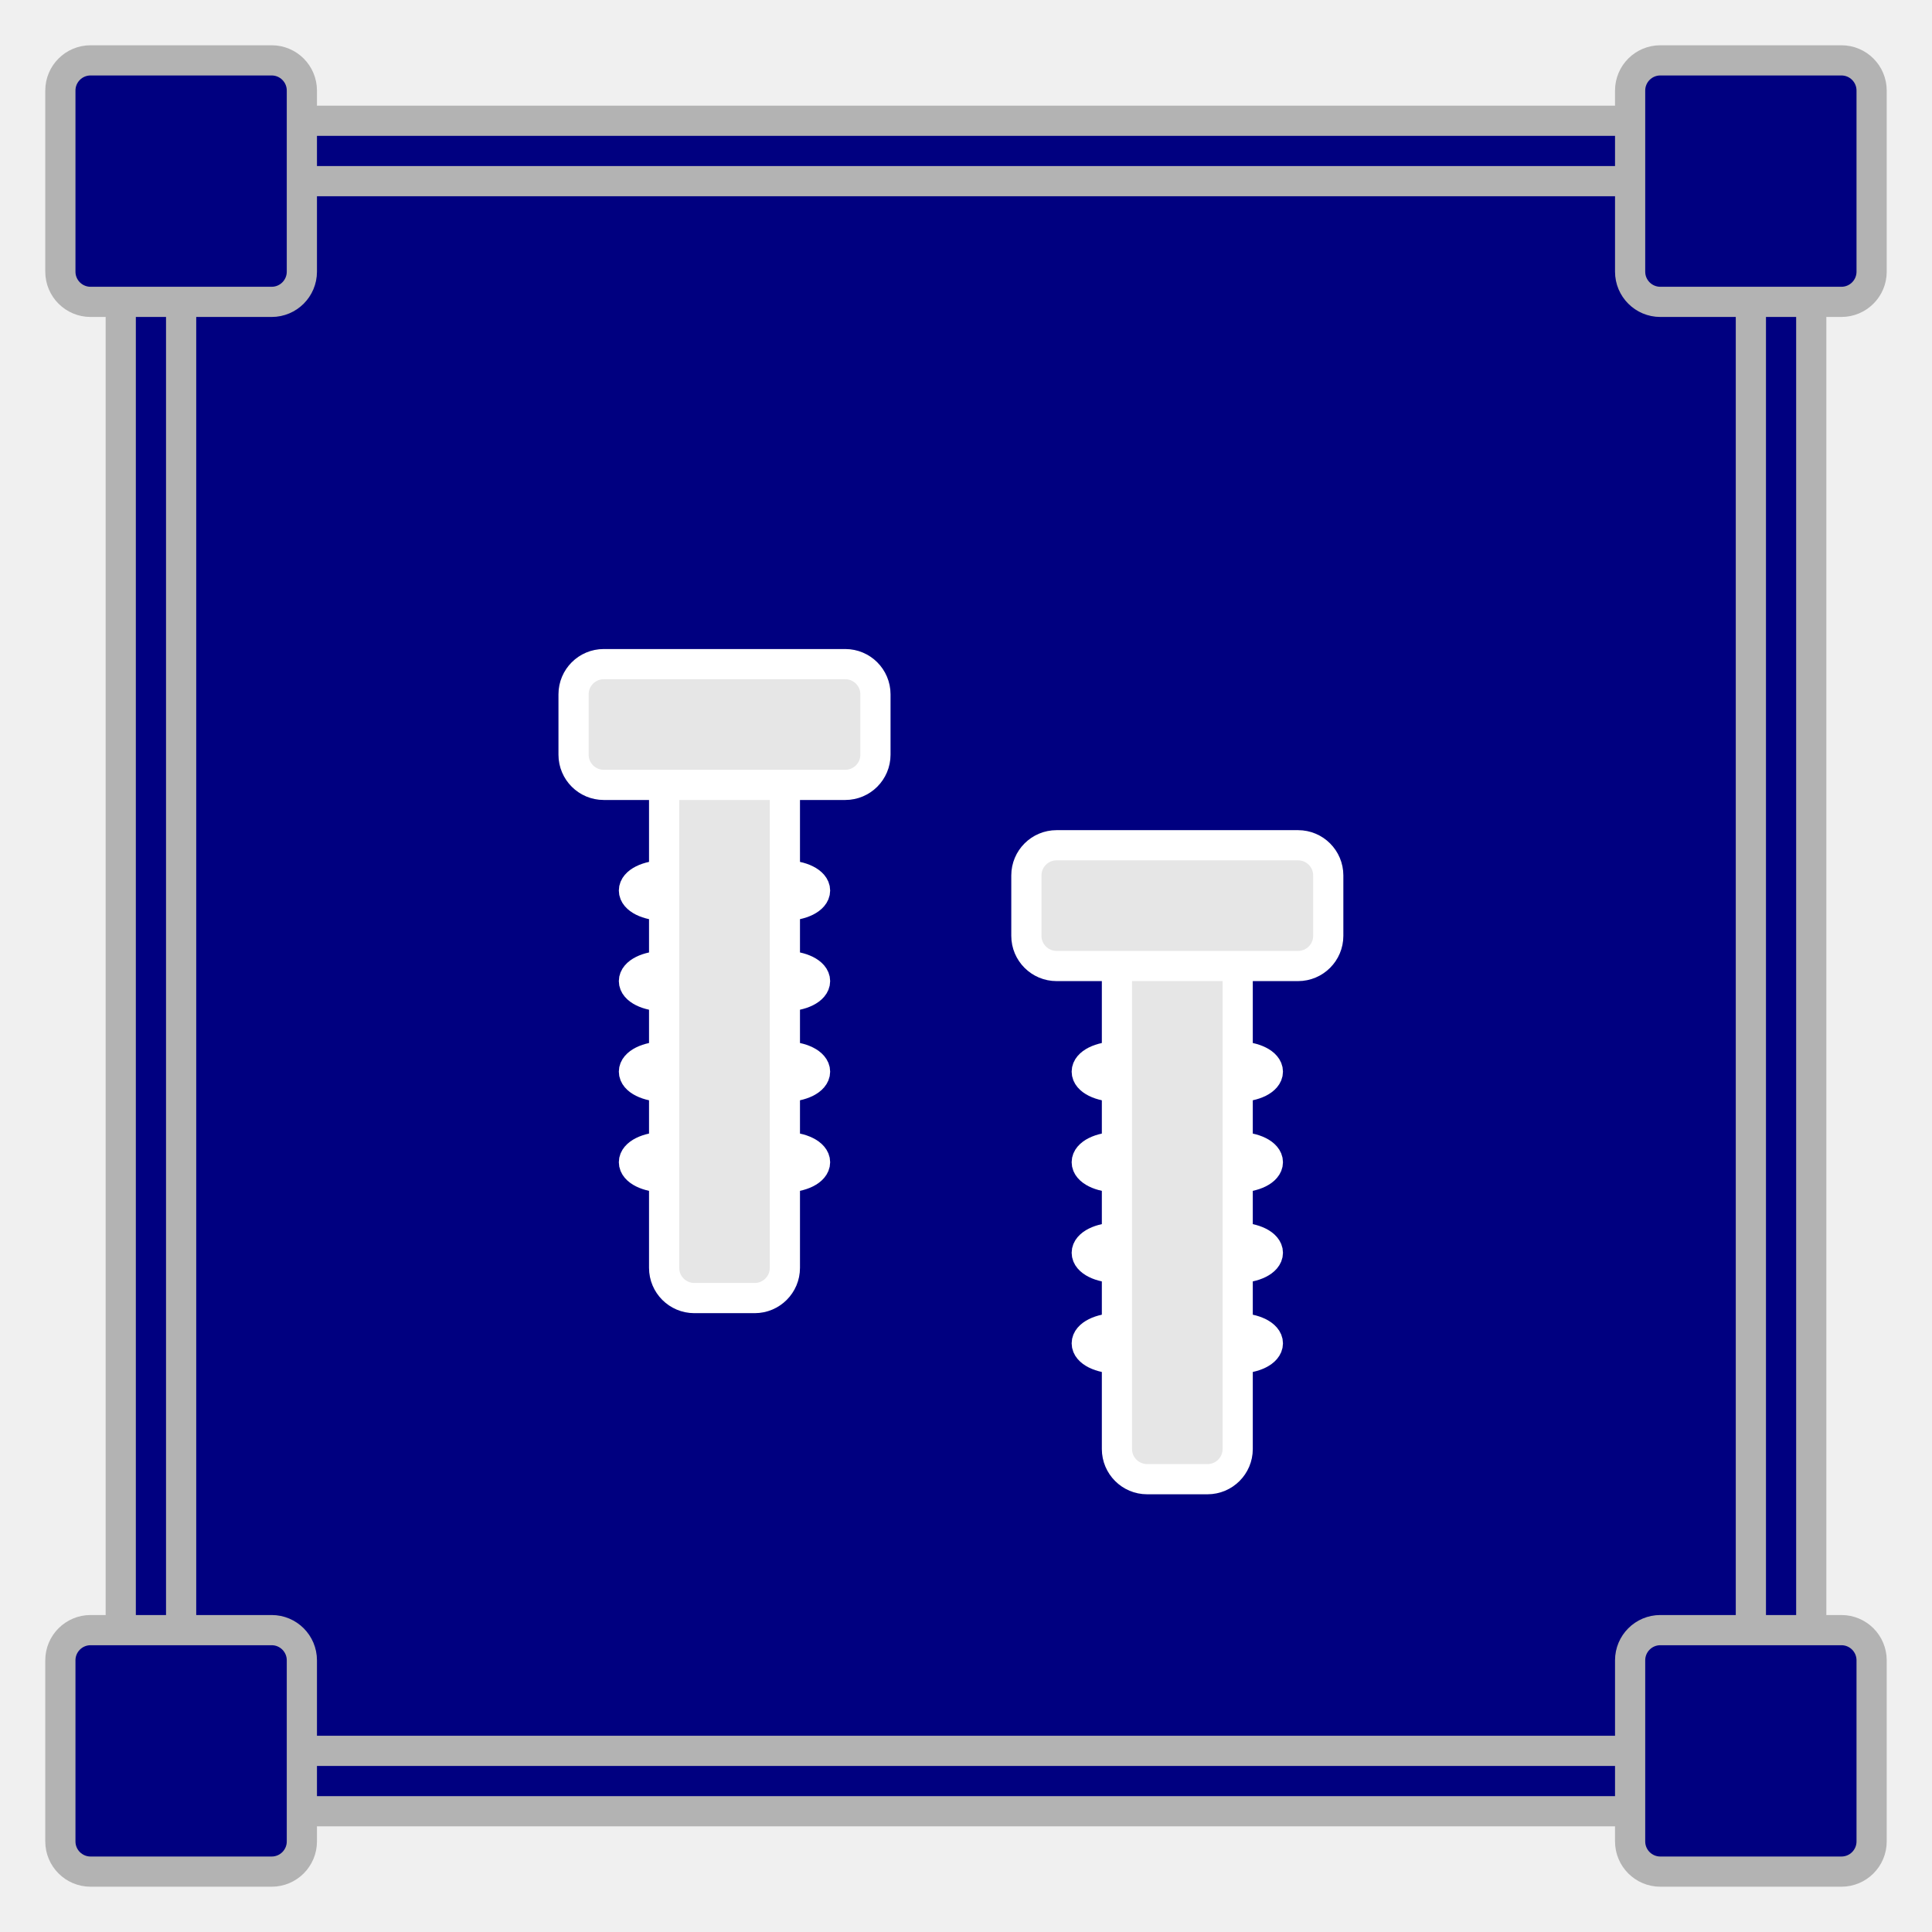
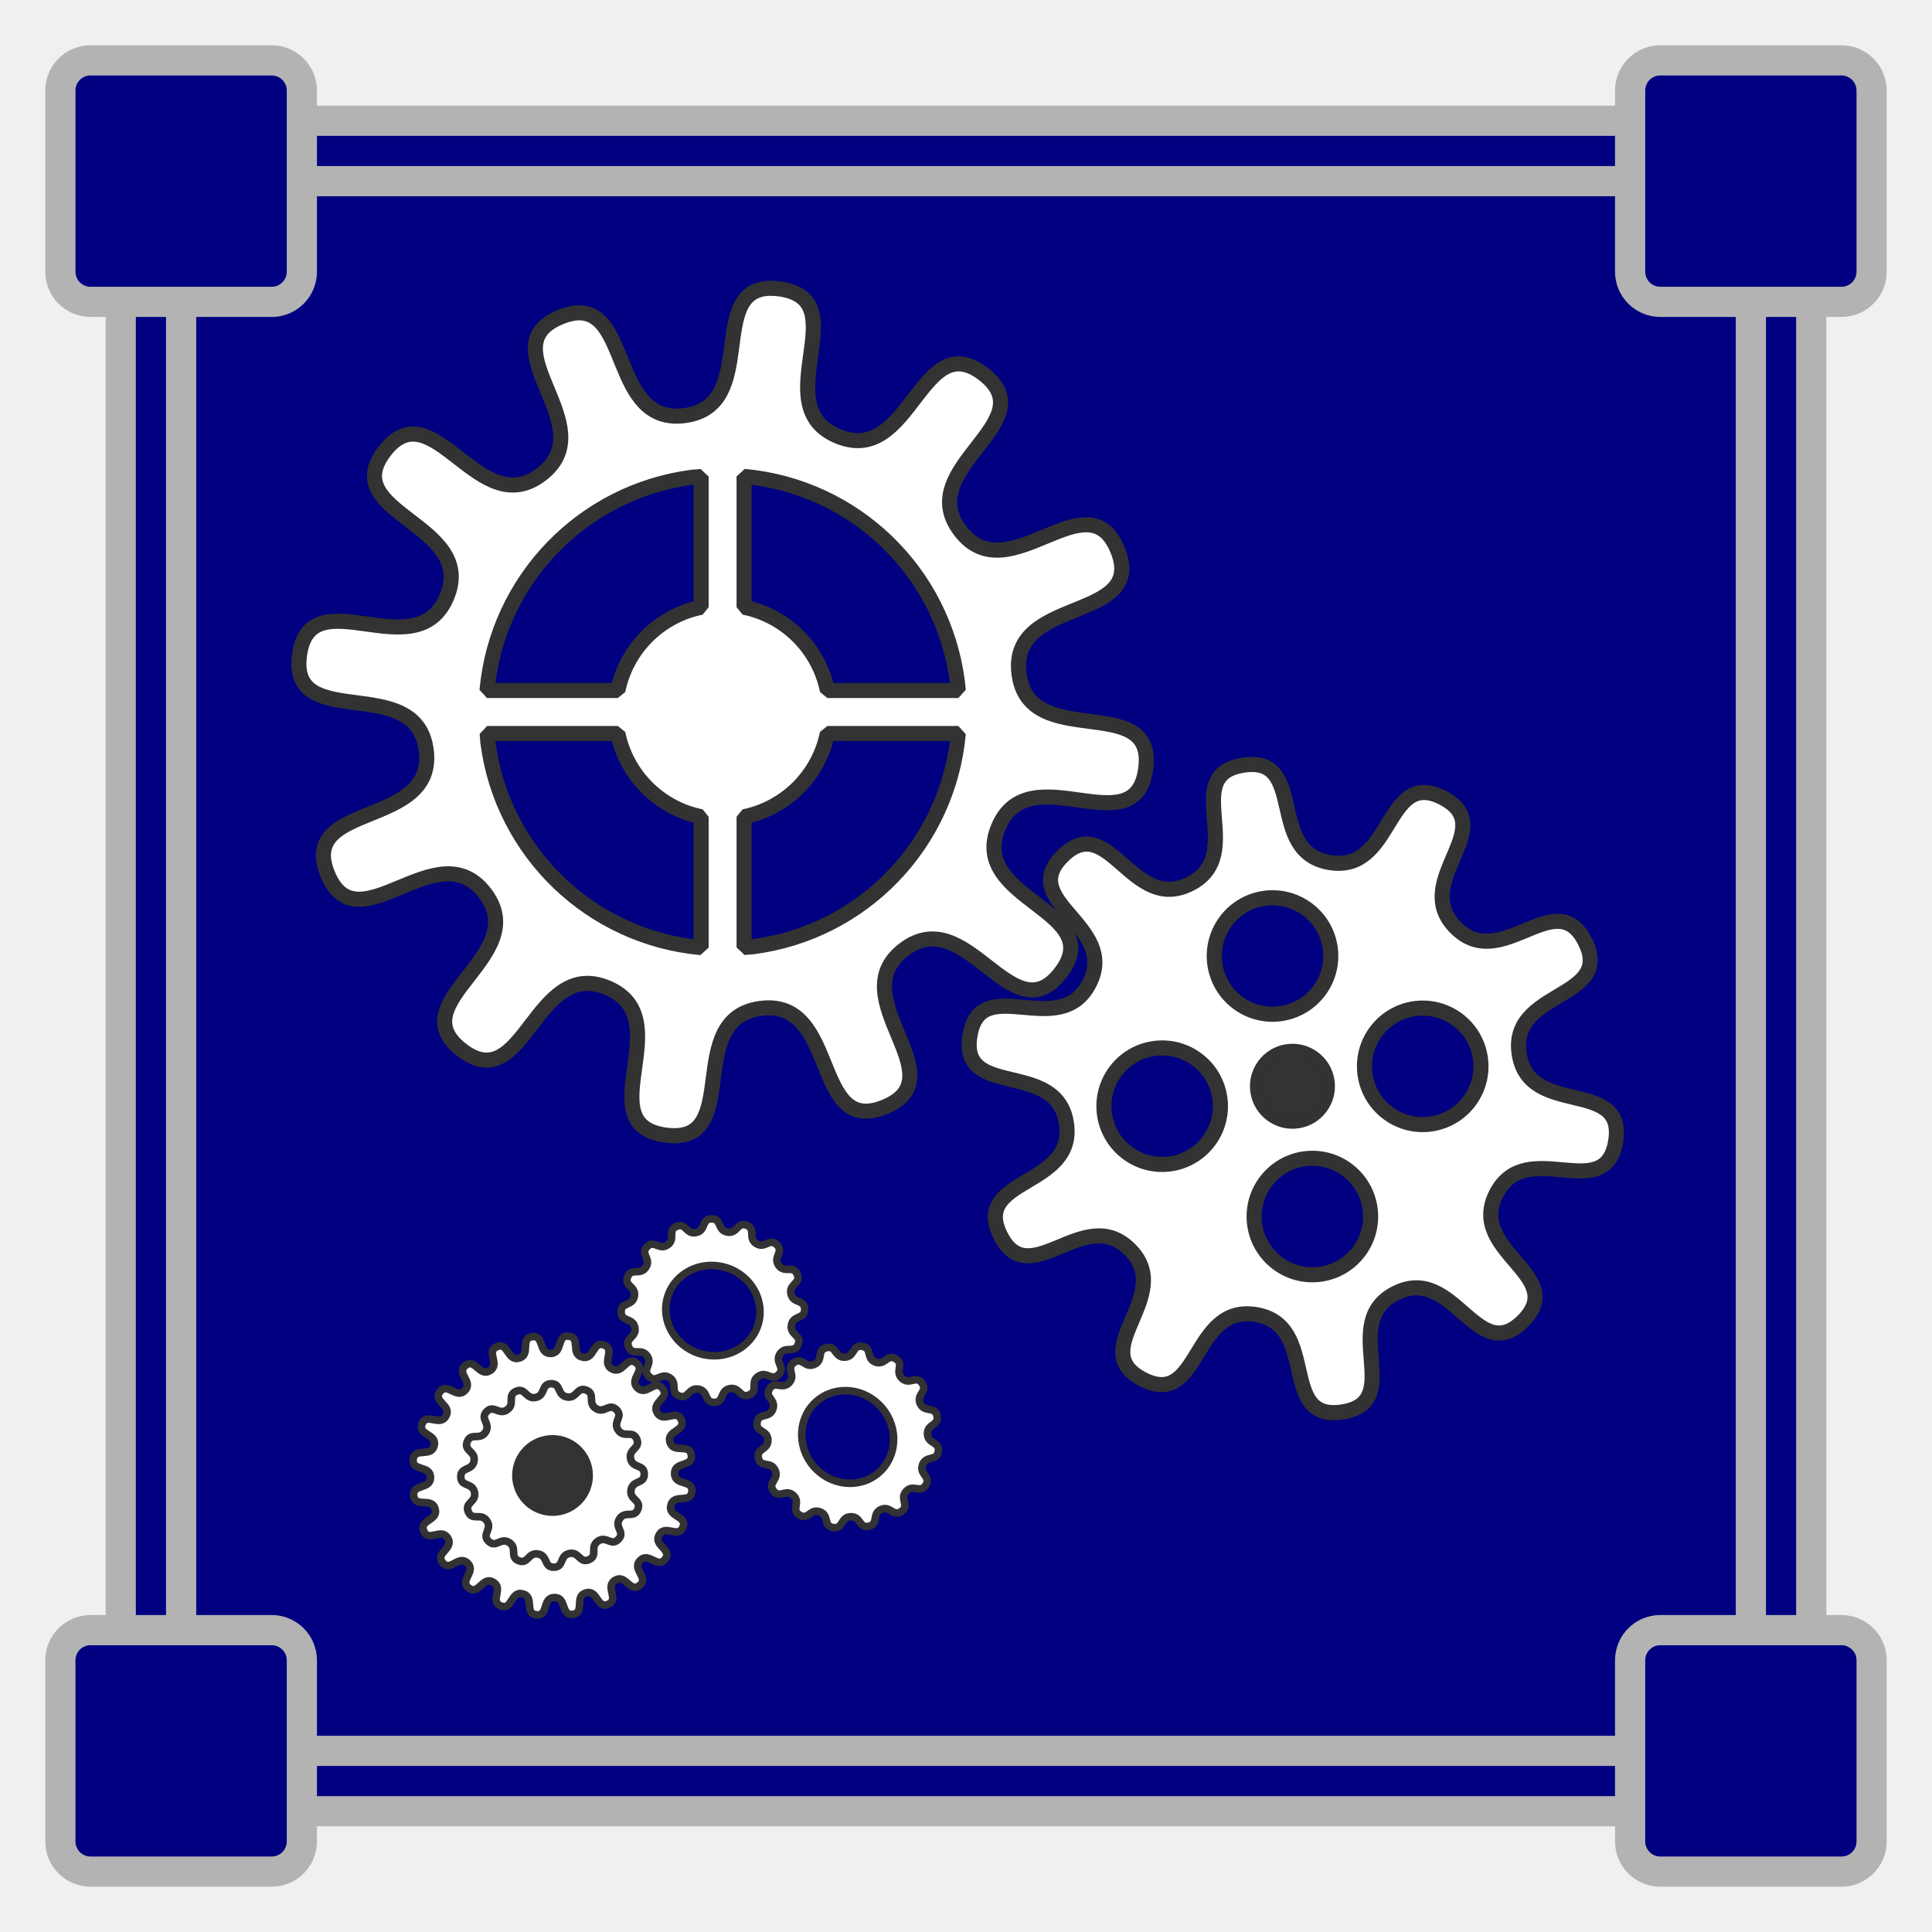
<svg xmlns="http://www.w3.org/2000/svg" width="512" height="512" viewBox="0 0 135.467 135.467" version="1.1" id="svg8">
  <defs id="defs2">
    <marker style="overflow:visible;" id="Arrow1Mend" refX="0.0" refY="0.0" orient="auto">
      <path transform="scale(0.4) rotate(180) translate(10,0)" style="fill-rule:evenodd;stroke:#ffffff;stroke-width:1pt;stroke-opacity:1;fill:#ffffff;fill-opacity:1" d="M 0.0,0.0 L 5.0,-5.0 L -12.5,0.0 L 5.0,5.0 L 0.0,0.0 z " id="path868" />
    </marker>
    <marker style="overflow:visible;" id="marker1227" refX="0.0" refY="0.0" orient="auto">
      <path transform="scale(0.8) rotate(180) translate(12.5,0)" style="fill-rule:evenodd;stroke:#ffffff;stroke-width:1pt;stroke-opacity:1;fill:#ffffff;fill-opacity:1" d="M 0.0,0.0 L 5.0,-5.0 L -12.5,0.0 L 5.0,5.0 L 0.0,0.0 z " id="path1225" />
    </marker>
    <marker style="overflow:visible;" id="Arrow1Lend" refX="0.0" refY="0.0" orient="auto">
      <path transform="scale(0.8) rotate(180) translate(12.5,0)" style="fill-rule:evenodd;stroke:#ffffff;stroke-width:1pt;stroke-opacity:1;fill:#ffffff;fill-opacity:1" d="M 0.0,0.0 L 5.0,-5.0 L -12.5,0.0 L 5.0,5.0 L 0.0,0.0 z " id="path862" />
    </marker>
  </defs>
  <g id="layer2">
    <rect style="opacity:0.997;fill:#000080;stroke:#b3b3b3;stroke-width:2.117;stroke-miterlimit:4;stroke-dasharray:none;stroke-opacity:1;stop-color:#000000;fill-opacity:1" id="rect957" width="118.533" height="118.533" x="8.467" y="8.467" rx="8.467" ry="8.467" />
-     <rect style="opacity:0.997;fill:#000080;stroke:#b3b3b3;stroke-width:2.117;stroke-miterlimit:4;stroke-dasharray:none;stroke-opacity:1;stop-color:#000000;fill-opacity:1" id="rect1598" width="110.067" height="110.067" x="12.7" y="12.7" rx="2.117" ry="2.117" />
+     <rect style="opacity:0.997;fill:#000080;fill-opacity:1;stroke:#b3b3b3;stroke-width:2.117;stroke-miterlimit:4;stroke-dasharray:none;stroke-opacity:1;stop-color:#000000" id="rect1598" width="110.067" height="110.067" x="12.7" y="12.7" rx="2.117" ry="2.117" />
    <rect style="opacity:0.997;fill:#000080;stroke:#b3b3b3;stroke-width:2.117;stroke-miterlimit:4;stroke-dasharray:none;stroke-opacity:1;stop-color:#000000;fill-opacity:1" id="rect1295" width="16.933" height="16.933" x="4.233" y="4.233" rx="2.117" ry="2.117" />
    <rect style="opacity:0.997;fill:#000080;stroke:#b3b3b3;stroke-width:2.117;stroke-miterlimit:4;stroke-dasharray:none;stroke-opacity:1;stop-color:#000000;fill-opacity:1" id="rect1295-0" width="16.933" height="16.933" x="114.3" y="4.233" rx="2.117" ry="2.117" />
    <rect style="opacity:0.997;fill:#000080;stroke:#b3b3b3;stroke-width:2.117;stroke-miterlimit:4;stroke-dasharray:none;stroke-opacity:1;stop-color:#000000;fill-opacity:1" id="rect1295-6" width="16.933" height="16.933" x="4.233" y="114.3" rx="2.117" ry="2.117" />
    <rect style="opacity:0.997;fill:#000080;stroke:#b3b3b3;stroke-width:2.117;stroke-miterlimit:4;stroke-dasharray:none;stroke-opacity:1;stop-color:#000000;fill-opacity:1" id="rect1295-2" width="16.933" height="16.933" x="114.3" y="114.3" rx="2.117" ry="2.117" />
  </g>
  <g id="layer1">
-     <g id="g4840">
-       <rect style="opacity:0.997;fill:#e6e6e6;stroke:#ffffff;stroke-width:2.117;stroke-miterlimit:4;stroke-dasharray:none;stroke-opacity:1;stop-color:#000000" id="rect4694" width="12.7" height="2.117" x="44.45" y="61.383" rx="2.117" ry="2.117" />
-       <rect style="opacity:0.997;fill:#e6e6e6;stroke:#ffffff;stroke-width:2.117;stroke-miterlimit:4;stroke-dasharray:none;stroke-opacity:1;stop-color:#000000" id="rect4694-9" width="12.7" height="2.117" x="44.45" y="67.733" rx="2.117" ry="2.117" />
-       <rect style="opacity:0.997;fill:#e6e6e6;stroke:#ffffff;stroke-width:2.117;stroke-miterlimit:4;stroke-dasharray:none;stroke-opacity:1;stop-color:#000000" id="rect4694-90" width="12.7" height="2.117" x="44.45" y="74.083" rx="2.117" ry="2.117" />
-       <rect style="opacity:0.997;fill:#e6e6e6;stroke:#ffffff;stroke-width:2.117;stroke-miterlimit:4;stroke-dasharray:none;stroke-opacity:1;stop-color:#000000" id="rect4694-8" width="12.7" height="2.117" x="44.45" y="80.433" rx="2.117" ry="2.117" />
-       <rect style="opacity:0.997;fill:#e6e6e6;stroke:#ffffff;stroke-width:2.117;stroke-miterlimit:4;stroke-dasharray:none;stroke-opacity:1;stop-color:#000000" id="rect3554" width="8.467" height="38.1" x="46.567" y="52.917" rx="2.117" ry="2.117" />
-       <rect style="opacity:0.997;fill:#e6e6e6;stroke:#ffffff;stroke-width:2.117;stroke-miterlimit:4;stroke-dasharray:none;stroke-opacity:1;stop-color:#000000" id="rect4524" width="21.167" height="8.467" x="40.217" y="46.567" rx="2.117" ry="2.117" />
+     <g id="g724" transform="matrix(0.6219304,0.4568915,-0.4568915,0.6219304,73.31825,-21.67506)" style="stroke-width:1.371;stroke-miterlimit:4;stroke-dasharray:none">
+       <path id="path288" style="fill:#ffffff;stroke:#333333;stroke-width:5.183;stroke-linecap:round;stroke-linejoin:bevel;stroke-miterlimit:4;stroke-dasharray:none;stroke-opacity:0.996;stop-color:#000000" d="m 338.721,225.361 c -1.114,-0.052 -2.354,0.022 -3.734,0.24 -22.089,3.499 1.8,30.737 -18.127,40.891 -19.927,10.153 -27.922,-25.183 -43.736,-9.369 -15.814,15.814 19.522,23.809 9.369,43.736 -10.153,19.927 -37.392,-3.962 -40.891,18.127 -3.499,22.089 29.791,7.788 33.289,29.877 3.499,22.089 -32.581,18.774 -22.428,38.701 10.153,19.927 28.678,-11.211 44.492,4.604 15.814,15.814 -15.323,34.339 4.604,44.492 19.927,10.153 16.612,-25.924 38.701,-22.426 22.089,3.499 7.788,36.786 29.877,33.287 22.089,-3.499 -1.8,-30.737 18.127,-40.891 C 408.191,396.478 416.186,431.814 432,416 c 15.814,-15.814 -19.522,-23.809 -9.369,-43.736 10.153,-19.927 37.392,3.962 40.891,-18.127 3.499,-22.089 -29.789,-7.788 -33.287,-29.877 -3.499,-22.089 32.579,-18.774 22.426,-38.701 -10.153,-19.927 -28.678,11.211 -44.492,-4.604 -15.814,-15.814 15.323,-34.339 -4.604,-44.492 -19.927,-10.153 -16.612,25.926 -38.701,22.428 -20.709,-3.28 -9.432,-32.742 -26.143,-33.529 z M 320,284 a 20,20 0 0 1 20,20 20,20 0 0 1 -20,20 20,20 0 0 1 -20,-20 20,20 0 0 1 20,-20 z m 64,0 a 20,20 0 0 1 20,20 20,20 0 0 1 -20,20 20,20 0 0 1 -20,-20 20,20 0 0 1 20,-20 z m -64,64 a 20,20 0 0 1 20,20 20,20 0 0 1 -20,20 20,20 0 0 1 -20,-20 20,20 0 0 1 20,-20 z m 64,0 a 20,20 0 0 1 20,20 20,20 0 0 1 -20,20 20,20 0 0 1 -20,-20 20,20 0 0 1 20,-20 z" transform="scale(0.2645833)" />
+       <circle style="fill:#333333;stroke:#333333;stroke-width:1.371;stroke-linecap:round;stroke-linejoin:bevel;stroke-miterlimit:4;stroke-dasharray:none;stroke-opacity:0.996;stop-color:#000000" id="path392-3-5" cx="93.133" cy="88.9" r="3.175" />
    </g>
-     <g id="g4840-1" transform="translate(31.75,12.7)">
-       <rect style="opacity:0.997;fill:#e6e6e6;stroke:#ffffff;stroke-width:2.117;stroke-miterlimit:4;stroke-dasharray:none;stroke-opacity:1;stop-color:#000000" id="rect4694-3" width="12.7" height="2.117" x="44.45" y="61.383" rx="2.117" ry="2.117" />
-       <rect style="opacity:0.997;fill:#e6e6e6;stroke:#ffffff;stroke-width:2.117;stroke-miterlimit:4;stroke-dasharray:none;stroke-opacity:1;stop-color:#000000" id="rect4694-9-1" width="12.7" height="2.117" x="44.45" y="67.733" rx="2.117" ry="2.117" />
-       <rect style="opacity:0.997;fill:#e6e6e6;stroke:#ffffff;stroke-width:2.117;stroke-miterlimit:4;stroke-dasharray:none;stroke-opacity:1;stop-color:#000000" id="rect4694-90-1" width="12.7" height="2.117" x="44.45" y="74.083" rx="2.117" ry="2.117" />
-       <rect style="opacity:0.997;fill:#e6e6e6;stroke:#ffffff;stroke-width:2.117;stroke-miterlimit:4;stroke-dasharray:none;stroke-opacity:1;stop-color:#000000" id="rect4694-8-0" width="12.7" height="2.117" x="44.45" y="80.433" rx="2.117" ry="2.117" />
-       <rect style="opacity:0.997;fill:#e6e6e6;stroke:#ffffff;stroke-width:2.117;stroke-miterlimit:4;stroke-dasharray:none;stroke-opacity:1;stop-color:#000000" id="rect3554-3" width="8.467" height="38.1" x="46.567" y="52.917" rx="2.117" ry="2.117" />
-       <rect style="opacity:0.997;fill:#e6e6e6;stroke:#ffffff;stroke-width:2.117;stroke-miterlimit:4;stroke-dasharray:none;stroke-opacity:1;stop-color:#000000" id="rect4524-4" width="21.167" height="8.467" x="40.217" y="46.567" rx="2.117" ry="2.117" />
-     </g>
+     <path id="rect1728" style="fill:#ffffff;stroke:#333333;stroke-width:4;stroke-linecap:round;stroke-linejoin:bevel;stroke-miterlimit:4;stroke-dasharray:none;stroke-opacity:0.996;stop-color:#000000" d="M 203.908 76.402 C 187.25 76.852 201.237 107.586 181.393 110.139 C 161.874 112.65 167.121 80.5 151.854 83.043 C 150.836 83.213 149.725 83.537 148.512 84.035 C 129.094 92.011 160.164 112.985 143.473 125.715 C 126.781 138.445 114.773 102.933 101.945 119.549 C 89.117 136.165 126.51 138.794 118.42 158.164 C 110.329 177.534 82.176 152.786 79.375 173.59 C 76.574 194.394 110.273 177.973 112.951 198.793 C 115.63 219.613 78.87 212.256 86.846 231.674 C 94.822 251.091 115.796 220.021 128.525 236.713 C 141.255 253.404 105.743 265.414 122.359 278.242 C 138.975 291.07 141.607 253.675 160.977 261.766 C 180.347 269.856 155.596 298.011 176.4 300.812 C 197.204 303.614 180.783 269.915 201.604 267.236 C 222.424 264.558 215.067 301.316 234.484 293.34 C 253.902 285.364 222.832 264.39 239.523 251.66 C 256.215 238.93 268.225 274.442 281.053 257.826 C 293.881 241.21 256.486 238.581 264.576 219.211 C 272.667 199.841 300.822 224.589 303.623 203.785 C 306.425 182.981 272.725 199.402 270.047 178.582 C 267.368 157.762 304.126 165.119 296.15 145.701 C 288.175 126.284 267.2 157.354 254.471 140.662 C 241.741 123.971 277.253 111.961 260.637 99.133 C 244.021 86.305 241.391 123.7 222.021 115.609 C 202.651 107.519 227.4 79.364 206.596 76.562 C 205.621 76.431 204.727 76.38 203.908 76.402 z M 197.195 126.252 A 62.724 62.724 0 0 1 253.711 180.684 A 62.724 62.724 0 0 1 253.961 182.99 L 219.271 182.99 A 28.354 28.354 0 0 0 197.195 160.914 L 197.195 126.252 z M 185.801 126.301 L 185.801 160.93 A 28.354 28.354 0 0 0 163.74 182.99 L 129.062 182.99 A 62.724 62.724 0 0 1 183.494 126.475 A 62.724 62.724 0 0 1 185.801 126.301 z M 129.113 194.385 L 163.74 194.385 A 28.354 28.354 0 0 0 185.801 216.445 L 185.801 251.123 A 62.724 62.724 0 0 1 129.287 196.691 A 62.724 62.724 0 0 1 129.113 194.385 z M 219.256 194.385 L 253.957 194.385 A 62.724 62.724 0 0 1 199.502 250.898 A 62.724 62.724 0 0 1 197.195 251.072 L 197.195 216.445 A 28.354 28.354 0 0 0 219.256 194.385 z " transform="scale(0.2645833)" />
+     <path style="fill:#ffffff;stroke:#333333;stroke-width:4.109;stroke-linecap:round;stroke-linejoin:bevel;stroke-miterlimit:4;stroke-dasharray:none;stroke-opacity:0.996;stop-color:#000000" id="path1908" d="m 169.954,396.549 c -5.17,4.429 -7.711,-6.046 -13.415,-2.33 -5.704,3.716 2.851,10.273 -3.289,13.213 -6.14,2.94 -5.883,-7.836 -12.355,-5.722 -6.472,2.113 0.095,10.661 -6.597,11.911 -6.692,1.251 -3.655,-9.091 -10.453,-8.725 -6.798,0.366 -2.667,10.322 -9.455,9.798 -6.788,-0.524 -1.177,-9.728 -7.839,-11.133 -6.661,-1.406 -5.248,9.28 -11.669,7.017 -6.421,-2.263 1.38,-9.701 -4.69,-12.783 -6.071,-3.082 -7.471,7.606 -13.087,3.758 -5.616,-3.848 3.844,-9.013 -1.222,-13.561 -5.066,-4.548 -9.185,5.413 -13.614,0.243 -4.429,-5.17 6.046,-7.711 2.33,-13.415 -3.716,-5.704 -10.273,2.851 -13.213,-3.289 -2.94,-6.14 7.836,-5.883 5.722,-12.355 -2.113,-6.472 -10.661,0.095 -11.911,-6.597 -1.251,-6.692 9.091,-3.655 8.725,-10.453 -0.366,-6.798 -10.322,-2.667 -9.798,-9.455 0.524,-6.788 9.728,-1.177 11.133,-7.839 1.406,-6.661 -9.28,-5.248 -7.017,-11.669 2.263,-6.421 9.701,1.38 12.783,-4.69 3.082,-6.071 -7.606,-7.471 -3.758,-13.087 3.848,-5.616 9.013,3.844 13.561,-1.222 4.548,-5.066 -5.413,-9.185 -0.243,-13.614 5.17,-4.429 7.711,6.046 13.415,2.33 5.704,-3.716 -2.851,-10.273 3.289,-13.213 6.14,-2.94 5.883,7.836 12.355,5.722 6.472,-2.113 -0.095,-10.661 6.597,-11.911 6.692,-1.251 3.655,9.091 10.453,8.725 6.798,-0.366 2.667,-10.322 9.455,-9.798 6.788,0.524 1.177,9.728 7.839,11.133 6.661,1.406 5.248,-9.28 11.669,-7.017 6.421,2.263 -1.38,9.701 4.69,12.783 6.071,3.082 7.471,-7.606 13.087,-3.758 5.616,3.848 -3.844,9.013 1.222,13.561 5.066,4.548 9.185,-5.413 13.614,-0.243 4.429,5.17 -6.046,7.711 -2.33,13.415 3.716,5.704 10.273,-2.851 13.213,3.289 2.94,6.14 -7.836,5.883 -5.722,12.355 2.113,6.472 10.661,-0.095 11.911,6.597 1.251,6.692 -9.091,3.655 -8.725,10.453 0.366,6.798 10.322,2.667 9.798,9.455 -0.524,6.788 -9.728,1.177 -11.133,7.839 -1.406,6.661 9.28,5.248 7.017,11.669 -2.263,6.421 -9.701,-1.38 -12.783,4.69 -3.082,6.071 7.606,7.471 3.758,13.087 -3.848,5.616 -9.013,-3.844 -13.561,1.222 -4.548,5.066 5.413,9.185 0.243,13.614 z" transform="matrix(0.03810768,-0.1230307,0.1230307,0.03810768,-7.493086,105.3521)" />
+     <path style="fill:#ffffff;stroke:#333333;stroke-width:6.282;stroke-linecap:round;stroke-linejoin:bevel;stroke-miterlimit:4;stroke-dasharray:none;stroke-opacity:0.996;stop-color:#000000" id="path1908-5" transform="matrix(0.02492418,-0.08046777,0.08046777,0.02492418,8.502143,104.6964)" d="m 169.954,396.549 c -6.506,5.573 -9.665,-4.274 -17.134,-0.077 -7.468,4.197 -0.7,12.016 -8.844,14.675 -8.144,2.659 -7.294,-7.647 -15.8,-6.628 -8.506,1.02 -5.245,10.833 -13.787,10.174 -8.542,-0.66 -3.813,-9.856 -12.061,-12.17 -8.249,-2.313 -8.991,8.002 -16.63,4.123 -7.639,-3.878 0.25,-10.565 -6.486,-15.859 -6.736,-5.294 -11.369,3.952 -16.943,-2.555 -5.573,-6.506 4.274,-9.665 0.077,-17.134 -4.197,-7.468 -12.016,-0.7 -14.675,-8.844 -2.659,-8.144 7.647,-7.294 6.628,-15.8 -1.02,-8.506 -10.833,-5.245 -10.174,-13.787 0.66,-8.542 9.856,-3.813 12.17,-12.061 2.313,-8.249 -8.002,-8.991 -4.123,-16.63 3.878,-7.639 10.565,0.25 15.859,-6.486 5.294,-6.736 -3.952,-11.369 2.555,-16.942 6.506,-5.573 9.665,4.274 17.134,0.077 7.468,-4.197 0.7,-12.016 8.844,-14.675 8.144,-2.659 7.294,7.647 15.8,6.628 8.506,-1.02 5.245,-10.833 13.787,-10.174 8.542,0.66 3.813,9.856 12.061,12.17 8.249,2.313 8.991,-8.002 16.63,-4.123 7.639,3.878 -0.25,10.565 6.486,15.859 6.736,5.294 11.369,-3.952 16.943,2.555 5.573,6.506 -4.274,9.665 -0.077,17.134 4.197,7.468 12.016,0.7 14.675,8.844 2.659,8.144 -7.647,7.294 -6.628,15.8 1.02,8.506 10.833,5.245 10.174,13.787 -0.66,8.542 -9.856,3.813 -12.17,12.061 -2.313,8.249 8.002,8.991 4.123,16.63 -3.878,7.639 -10.565,-0.25 -15.859,6.486 -5.294,6.736 3.952,11.369 -2.555,16.942 z" />
+     <path id="path1908-5-6-2" style="fill:#ffffff;stroke:#333333;stroke-width:0.529;stroke-linecap:round;stroke-linejoin:bevel;stroke-miterlimit:4;stroke-dasharray:none;stroke-opacity:0.996;stop-color:#000000" d="m 44.006,89.526 c -0.266,0.671 0.605,0.653 0.475,1.363 -0.13,0.71 -0.938,0.385 -0.927,1.106 0.011,0.722 0.809,0.372 0.96,1.078 0.152,0.706 -0.719,0.714 -0.433,1.377 0.286,0.662 0.889,0.034 1.299,0.627 0.41,0.594 -0.391,0.935 0.127,1.438 0.518,0.502 0.835,-0.309 1.441,0.083 0.606,0.392 -0.004,1.014 0.667,1.28 0.671,0.266 0.653,-0.605 1.363,-0.475 0.71,0.13 0.385,0.938 1.106,0.927 0.722,-0.011 0.372,-0.809 1.078,-0.96 0.706,-0.152 0.714,0.719 1.377,0.433 0.662,-0.286 0.034,-0.89 0.628,-1.3 0.594,-0.41 0.935,0.392 1.438,-0.127 0.502,-0.518 -0.309,-0.835 0.083,-1.441 0.392,-0.606 1.014,0.004 1.28,-0.667 0.266,-0.671 -0.605,-0.653 -0.475,-1.363 0.13,-0.71 0.938,-0.384 0.927,-1.106 -0.011,-0.722 -0.809,-0.372 -0.96,-1.078 -0.152,-0.706 0.719,-0.714 0.433,-1.377 -0.286,-0.662 -0.89,-0.034 -1.3,-0.628 -0.41,-0.594 0.392,-0.936 -0.126,-1.438 -0.518,-0.502 -0.835,0.309 -1.441,-0.082 -0.606,-0.392 0.004,-1.014 -0.667,-1.28 -0.671,-0.266 -0.653,0.605 -1.363,0.475 -0.71,-0.13 -0.384,-0.938 -1.106,-0.927 -0.722,0.011 -0.372,0.809 -1.078,0.96 -0.706,0.152 -0.714,-0.719 -1.377,-0.433 -0.662,0.286 -0.034,0.89 -0.628,1.3 -0.594,0.41 -0.936,-0.392 -1.438,0.126 -0.502,0.518 0.309,0.835 -0.082,1.441 -0.392,0.606 -1.014,-0.004 -1.28,0.667 z m 2.812,1.389 a 3.317,3.153 17.21 0 1 4.101,-2.03 3.317,3.153 17.21 0 1 2.236,3.993 3.317,3.153 17.21 0 1 -4.102,2.03 3.317,3.153 17.21 0 1 -2.236,-3.993 z" />
+     <path id="path1908-5-6-2-9" style="fill:#ffffff;stroke:#333333;stroke-width:0.529;stroke-linecap:round;stroke-linejoin:bevel;stroke-miterlimit:4;stroke-dasharray:none;stroke-opacity:0.996;stop-color:#000000" d="m 55.668,95.543 c -0.585,0.423 0.159,0.876 -0.332,1.404 -0.491,0.529 -0.998,-0.179 -1.376,0.435 -0.378,0.614 0.482,0.748 0.231,1.425 -0.251,0.677 -0.991,0.216 -1.105,0.929 -0.114,0.713 0.732,0.506 0.759,1.227 0.027,0.721 -0.832,0.579 -0.665,1.281 0.167,0.702 0.87,0.188 1.171,0.844 0.301,0.656 -0.548,0.853 -0.125,1.438 0.423,0.585 0.876,-0.159 1.404,0.332 0.529,0.491 -0.179,0.998 0.435,1.376 0.614,0.378 0.748,-0.482 1.425,-0.231 0.677,0.251 0.216,0.991 0.929,1.105 0.713,0.114 0.507,-0.732 1.228,-0.759 0.721,-0.027 0.578,0.833 1.28,0.666 0.702,-0.167 0.188,-0.87 0.844,-1.171 0.656,-0.301 0.853,0.548 1.438,0.125 0.585,-0.423 -0.159,-0.876 0.332,-1.405 0.491,-0.529 0.998,0.18 1.376,-0.434 0.378,-0.614 -0.482,-0.748 -0.231,-1.425 0.251,-0.677 0.991,-0.216 1.105,-0.929 0.114,-0.713 -0.732,-0.507 -0.759,-1.228 -0.027,-0.721 0.833,-0.579 0.666,-1.281 -0.167,-0.702 -0.87,-0.188 -1.171,-0.844 -0.301,-0.656 0.548,-0.853 0.125,-1.438 -0.423,-0.585 -0.876,0.159 -1.405,-0.332 -0.529,-0.491 0.18,-0.997 -0.435,-1.376 -0.615,-0.378 -0.748,0.482 -1.425,0.231 -0.677,-0.251 -0.216,-0.991 -0.929,-1.105 -0.713,-0.114 -0.507,0.732 -1.228,0.759 -0.721,0.027 -0.579,-0.833 -1.281,-0.666 -0.702,0.167 -0.188,0.871 -0.844,1.171 -0.656,0.301 -0.853,-0.548 -1.438,-0.125 z m 1.625,2.683 a 3.317,3.153 49.712 0 1 4.549,0.492 3.317,3.153 49.712 0 1 -0.259,4.569 3.317,3.153 49.712 0 1 -4.55,-0.492 3.317,3.153 49.712 0 1 0.26,-4.569 z" />
+     <circle style="fill:#333333;stroke:#333333;stroke-width:0.529;stroke-linecap:round;stroke-linejoin:bevel;stroke-miterlimit:4;stroke-dasharray:none;stroke-opacity:0.996;stop-color:#000000" id="path2447" cx="-87.362" cy="67.618" r="2.569" transform="rotate(-72.7901)" />
  </g>
</svg>
